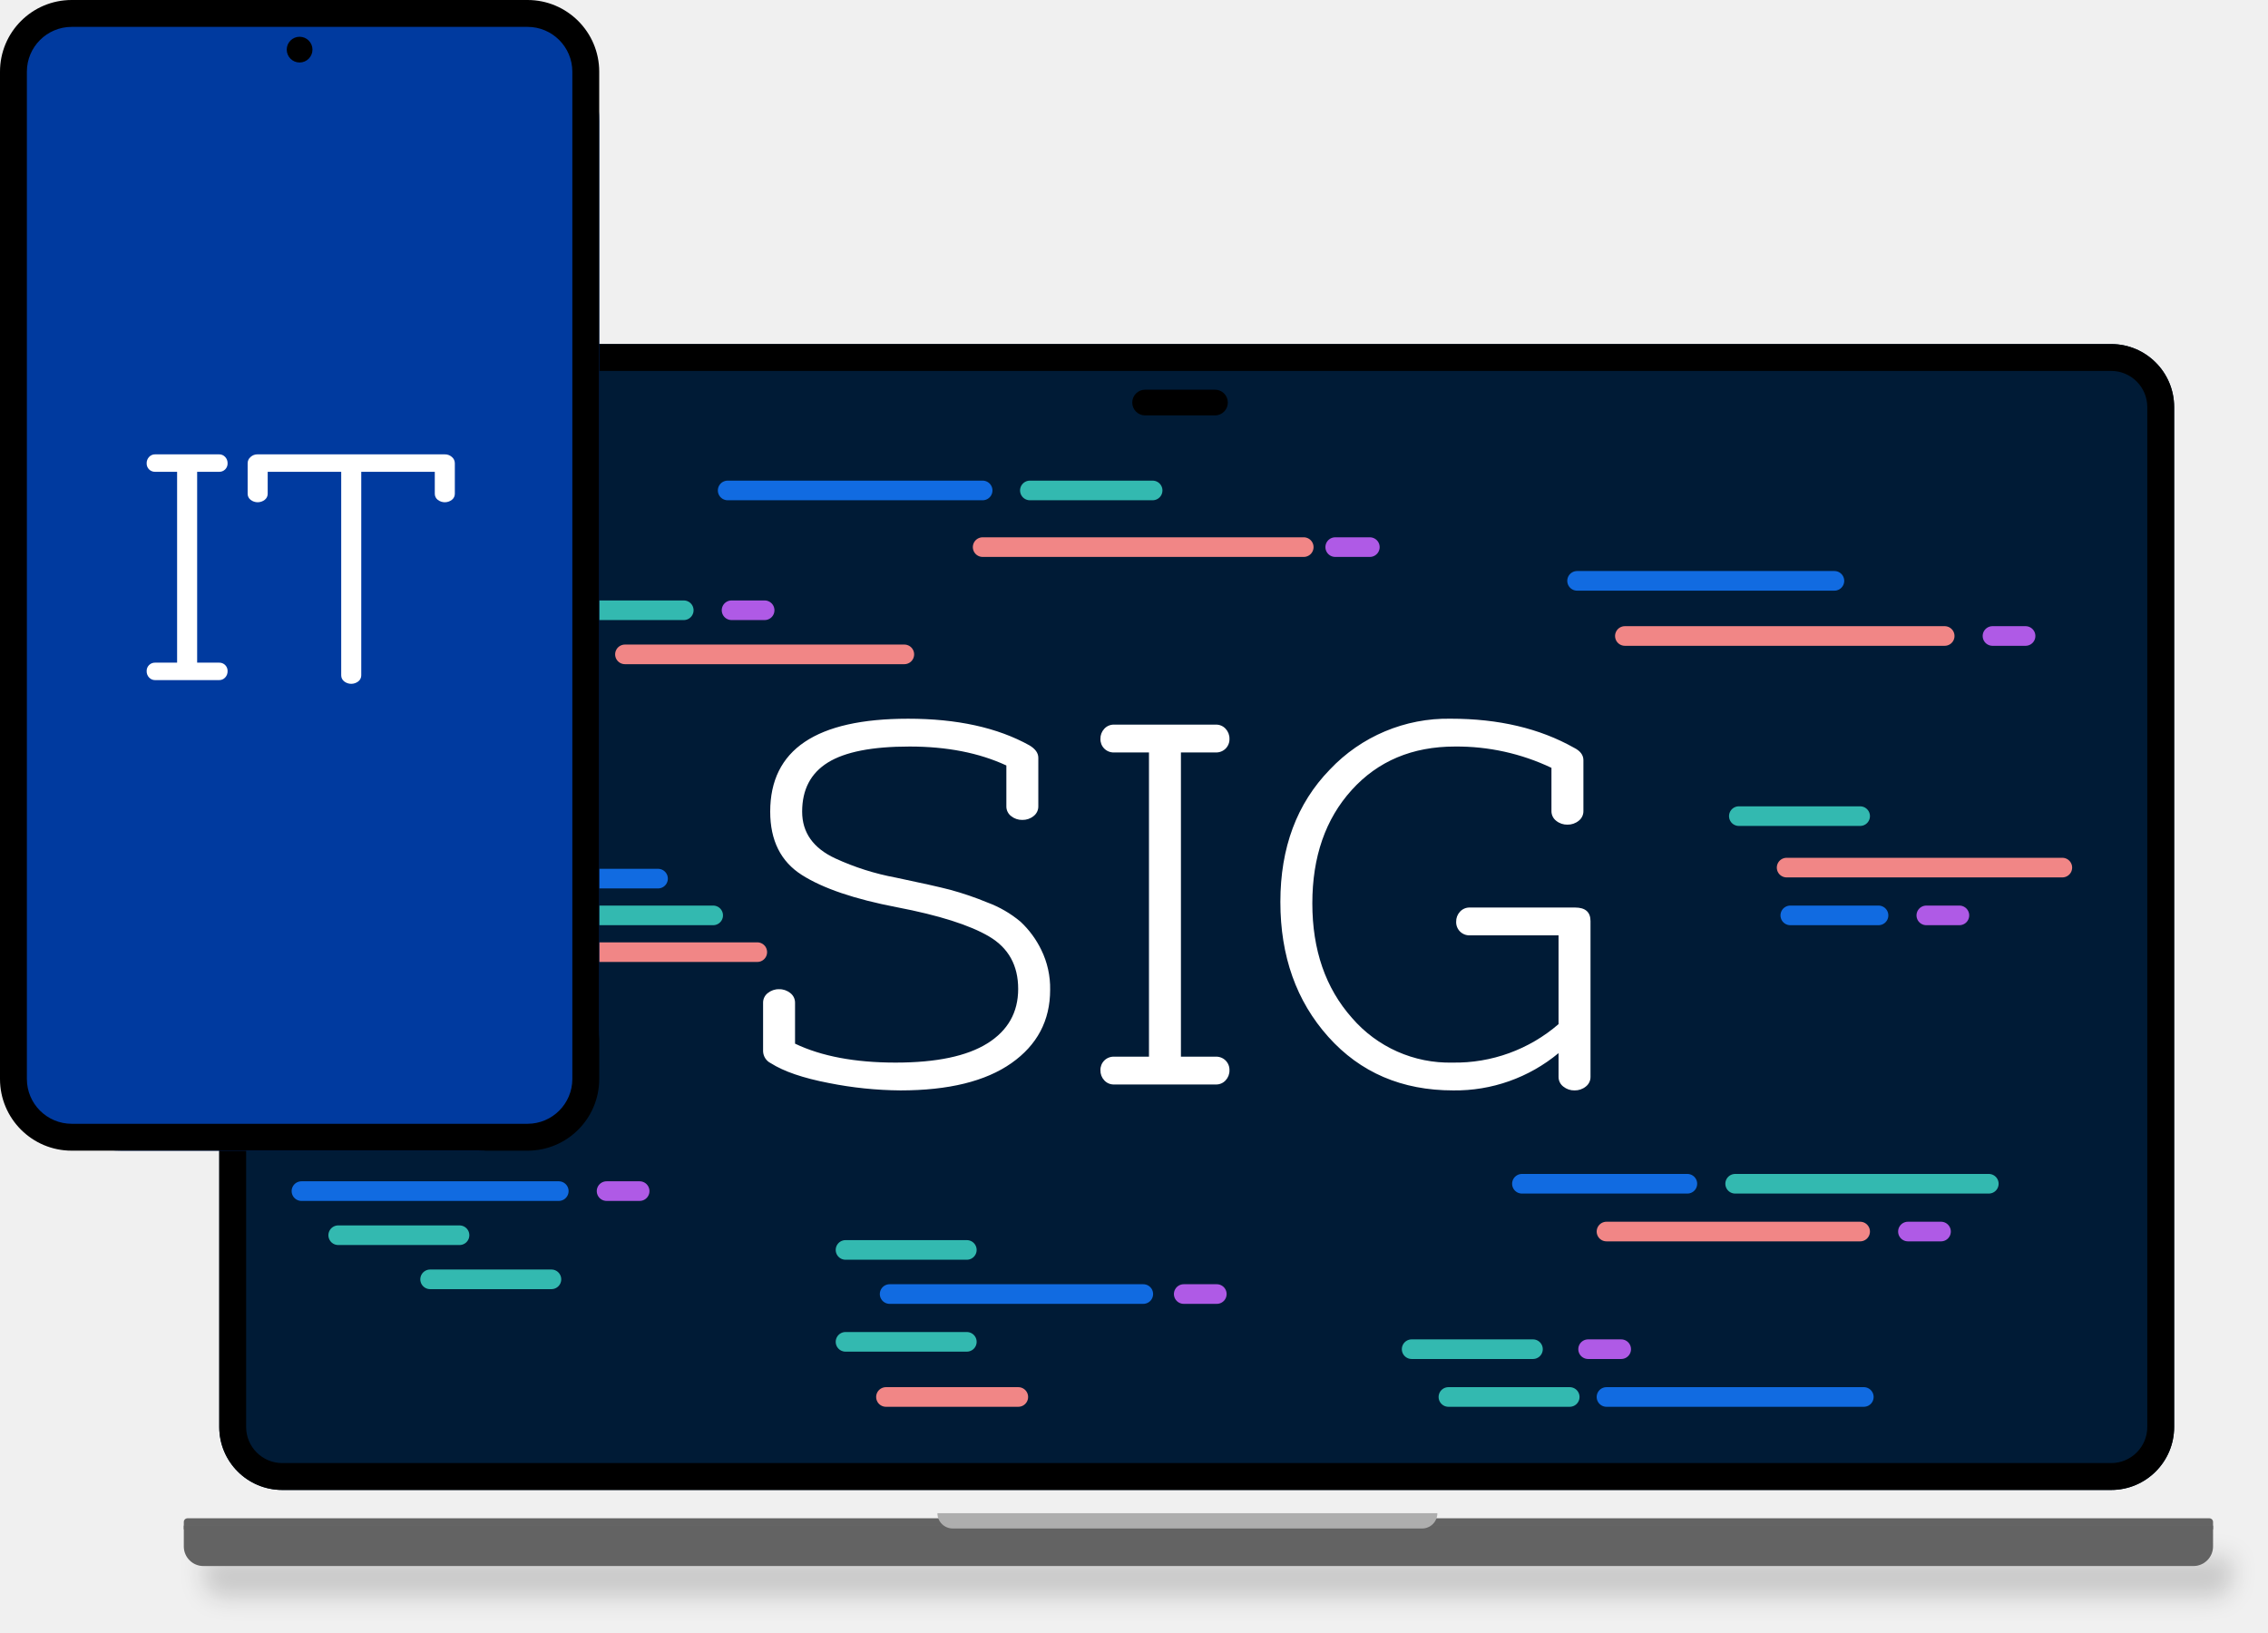
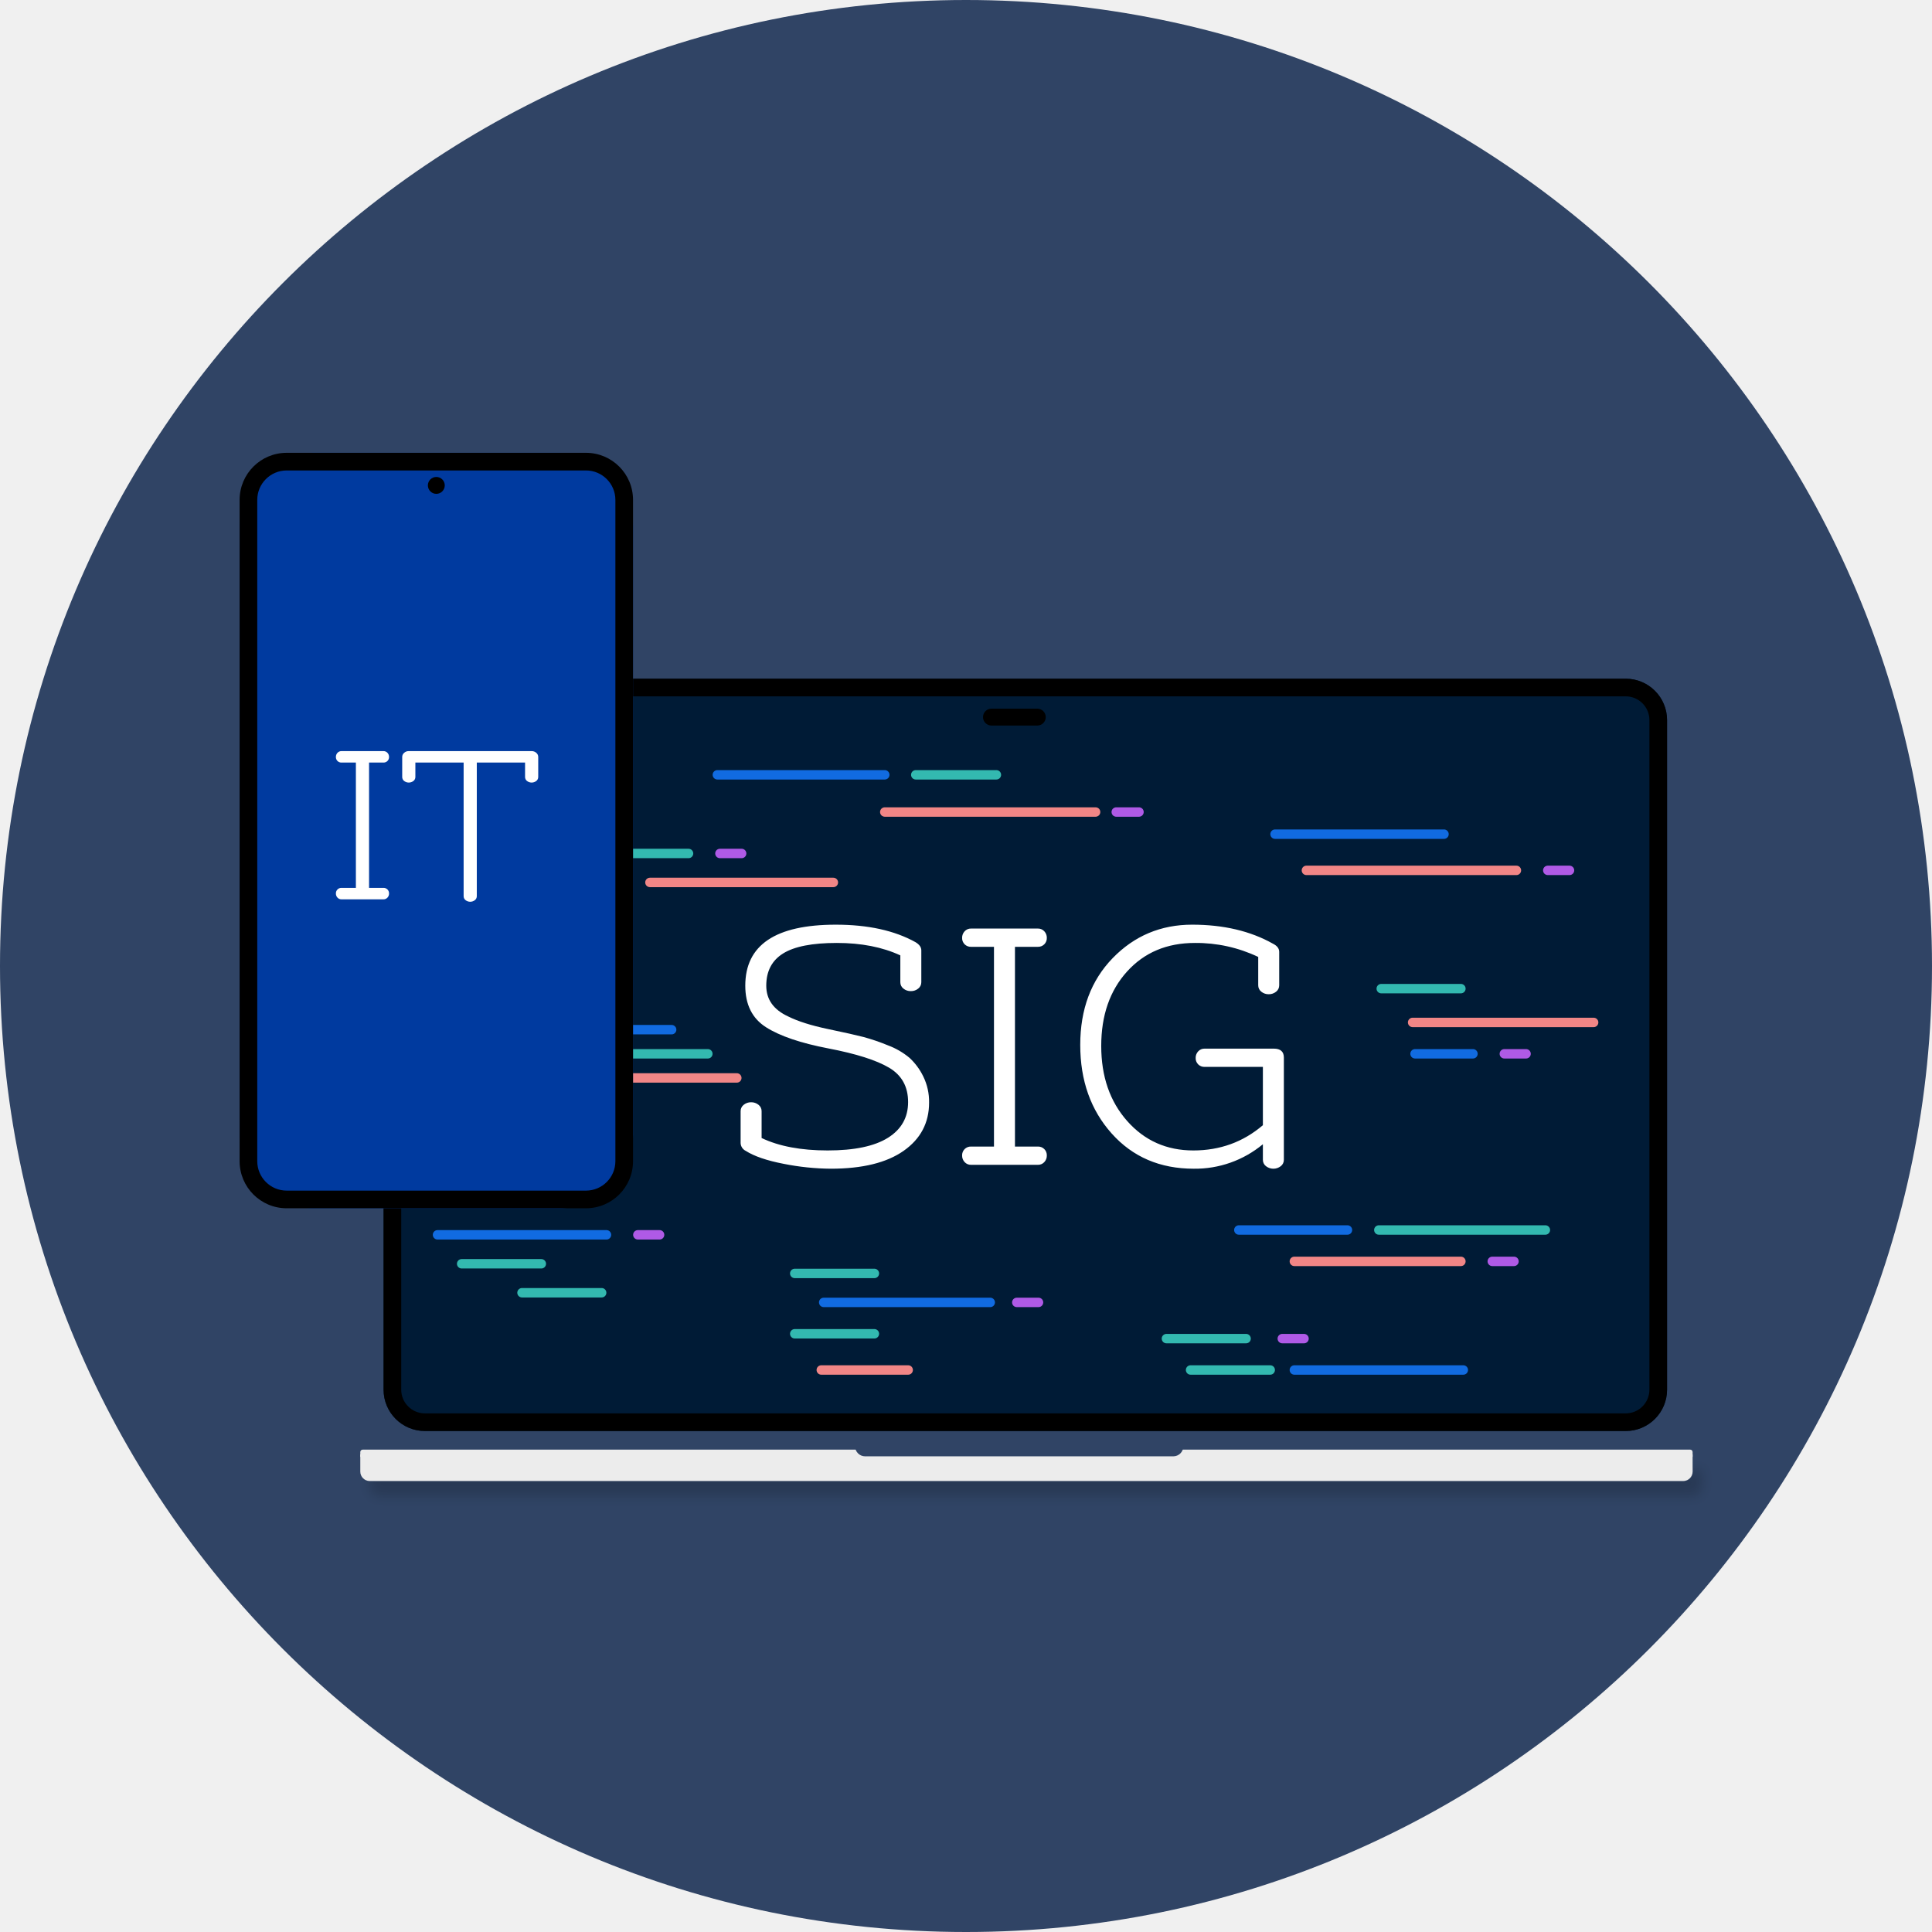
- <svg xmlns="http://www.w3.org/2000/svg" width="577.883" height="416.027" viewBox="0 0 577.883 416.027">
+ <svg xmlns="http://www.w3.org/2000/svg" width="1024" height="1024" viewBox="0 0 1024 1024">
  <defs>
-     <filter id="base_bottom" x="42.834" y="387.723" width="535.049" height="28.304" filterUnits="userSpaceOnUse">
+     <clipPath id="clip-path">
+       <circle id="Ellipse_2" data-name="Ellipse 2" cx="512" cy="512" r="512" transform="translate(0)" fill="#304465" />
+     </clipPath>
+     <filter id="base_bottom" x="186.963" y="769.892" width="724.15" height="32.072" filterUnits="userSpaceOnUse">
      <feOffset dx="5" dy="8" input="SourceAlpha" />
      <feGaussianBlur stdDeviation="3" result="blur" />
      <feFlood flood-opacity="0.161" />
      <feComposite operator="in" in2="blur" />
      <feComposite in="SourceGraphic" />
    </filter>
+     <clipPath id="clip-ITSIG_Blue_Logo_Circle_no_text_">
+       <rect width="1024" height="1024" />
+     </clipPath>
  </defs>
-   <g id="itsig-icon" transform="translate(-76.564 0.364)">
-     <g id="Group_7" data-name="Group 7" transform="translate(76.564 -0.365)">
-       <g id="laptop" transform="translate(46.834 87.665)">
-         <g id="Group_14" data-name="Group 14" transform="translate(0 299.185)">
-           <path id="base_top" data-name="base top" d="M.937,0H516.112a.937.937,0,0,1,.937.937V2.81H0V.937A.937.937,0,0,1,.937,0Z" fill="#646464" />
-           <g transform="matrix(1, 0, 0, 1, -46.83, -386.85)" filter="url(#base_bottom)">
-             <path id="base_bottom-2" data-name="base bottom" d="M0,0H517.049a0,0,0,0,1,0,0V5.3a5,5,0,0,1-5,5H5a5,5,0,0,1-5-5V0A0,0,0,0,1,0,0Z" transform="translate(46.83 388.72)" fill="#646464" />
+   <g id="ITSIG_Blue_Logo_Circle_no_text_" data-name="ITSIG Blue Logo Circle (no text) " clip-path="url(#clip-ITSIG_Blue_Logo_Circle_no_text_)">
+     <rect width="1024" height="1024" fill="rgba(236,236,236,0)" />
+     <g id="Mask_Group_1" data-name="Mask Group 1" clip-path="url(#clip-path)">
+       <rect id="Rectangle_11" data-name="Rectangle 11" width="1024" height="1024" fill="#304465" />
+     </g>
+     <g id="Eveything" transform="translate(50.436 240.365)">
+       <g id="Group_7" data-name="Group 7" transform="translate(76.564 -0.365)">
+         <g id="laptop" transform="translate(63.963 119.727)">
+           <g id="Group_14" data-name="Group 14" transform="translate(0 408.606)">
+             <path id="base_top" data-name="base top" d="M1.279,0H704.871a1.279,1.279,0,0,1,1.279,1.279V3.838H0V1.279A1.279,1.279,0,0,1,1.279,0Z" fill="#ececec" />
+             <g transform="matrix(1, 0, 0, 1, -190.96, -768.33)" filter="url(#base_bottom)">
+               <path id="base_bottom-2" data-name="base bottom" d="M0,0H706.15a0,0,0,0,1,0,0V9.072a5,5,0,0,1-5,5H5a5,5,0,0,1-5-5V0A0,0,0,0,1,0,0Z" transform="translate(190.96 770.89)" fill="#ececec" />
+             </g>
+           </g>
+           <path id="screen" d="M21.909,0H658.368a21.909,21.909,0,0,1,21.909,21.909V376.836a21.909,21.909,0,0,1-21.909,21.909H21.909A21.909,21.909,0,0,1,0,376.836V21.909A21.909,21.909,0,0,1,21.909,0Z" transform="translate(12.338 0)" fill="#001b36" />
+           <path id="screen_-_Outline" data-name="screen - Outline" d="M21.909,9.353A12.57,12.57,0,0,0,9.353,21.909V376.836a12.57,12.57,0,0,0,12.556,12.556H658.367a12.571,12.571,0,0,0,12.556-12.556V21.909A12.57,12.57,0,0,0,658.367,9.353H21.909m0-9.353H658.367a21.909,21.909,0,0,1,21.909,21.909V376.836a21.909,21.909,0,0,1-21.909,21.909H21.909A21.909,21.909,0,0,1,0,376.836V21.909A21.909,21.909,0,0,1,21.909,0Z" transform="translate(12.338 0)" />
+           <path id="Path_3" data-name="Path 3" d="M-102.3-.637V13.574q13.8,6.591,35.013,6.591t31.924-6.694q10.71-6.694,10.71-18.948T-34.748-23.7q-10.092-5.973-32.13-10.2T-99.934-45.124q-11.019-7-11.019-22.038,0-32.336,47.989-32.336,25.539,0,42.222,9.268,3.089,1.854,3.089,4.325v16.889a4.193,4.193,0,0,1-1.648,3.4,6.013,6.013,0,0,1-3.913,1.339,6.013,6.013,0,0,1-3.913-1.339,4.193,4.193,0,0,1-1.648-3.4V-83.227q-14.211-6.591-33.675-6.591t-28.423,5.561q-8.959,5.561-8.959,17.095,0,10.916,11.534,16.271,7.826,3.913,21.111,6.694t18.845,4.222a108.252,108.252,0,0,1,12.976,4.428,38.99,38.99,0,0,1,11.534,6.694,33.237,33.237,0,0,1,7.209,9.783,30.251,30.251,0,0,1,3.089,13.9q0,16.065-13.49,25.539t-38.618,9.474a132.466,132.466,0,0,1-24.921-2.575q-13.387-2.575-20.184-6.9a4.793,4.793,0,0,1-2.677-4.119V-.637a4.193,4.193,0,0,1,1.648-3.4,6.013,6.013,0,0,1,3.913-1.339,6.013,6.013,0,0,1,3.913,1.339A4.193,4.193,0,0,1-102.3-.637ZM20.862,18.105V-87.758H8.71a4.6,4.6,0,0,1-3.4-1.339,4.6,4.6,0,0,1-1.339-3.4A4.959,4.959,0,0,1,5.312-96a4.436,4.436,0,0,1,3.4-1.442H44.135A4.436,4.436,0,0,1,47.534-96a4.959,4.959,0,0,1,1.339,3.5,4.6,4.6,0,0,1-1.339,3.4,4.6,4.6,0,0,1-3.4,1.339H31.984V18.105H44.135a4.58,4.58,0,0,1,4.737,4.737,4.959,4.959,0,0,1-1.339,3.5,4.436,4.436,0,0,1-3.4,1.442H8.71a4.436,4.436,0,0,1-3.4-1.442,4.959,4.959,0,0,1-1.339-3.5A4.58,4.58,0,0,1,8.71,18.105Zm142.525,7V16.87a56.21,56.21,0,0,1-36.661,12.976q-26.775,0-43.458-18.639T66.585-35.753q0-28.32,17.2-46.032T125.9-99.5q24.921,0,42.84,10.092,3.3,1.648,3.3,4.325v17.713a4.193,4.193,0,0,1-1.648,3.4,6.013,6.013,0,0,1-3.913,1.339,6.013,6.013,0,0,1-3.913-1.339,4.193,4.193,0,0,1-1.648-3.4V-82.4a76.562,76.562,0,0,0-33.572-7.415q-22.244,0-35.94,15.138t-13.7,39.441q0,24.3,13.8,39.853t35.013,15.55q21.214,0,36.867-13.387V-24.116H132.492a4.6,4.6,0,0,1-3.4-1.339,4.6,4.6,0,0,1-1.339-3.4,4.959,4.959,0,0,1,1.339-3.5,4.436,4.436,0,0,1,3.4-1.442h36.661q5.355,0,5.355,4.737V25.108a4.193,4.193,0,0,1-1.648,3.4,6.389,6.389,0,0,1-7.826,0A4.193,4.193,0,0,1,163.386,25.108Z" transform="translate(315.004 229.868)" fill="#fff" />
+           <g id="the_thing_to_life_the_screen" data-name="the thing to life the screen" transform="translate(262.248 406.831)">
+             <path id="Rectangle_6" data-name="Rectangle 6" d="M0,0H173.979a0,0,0,0,1,0,0V0a5.325,5.325,0,0,1-5.325,5.325H5.325A5.325,5.325,0,0,1,0,0V0A0,0,0,0,1,0,0Z" transform="translate(0 0)" fill="#304465" />
+           </g>
+           <rect id="Rectangle_10" data-name="Rectangle 10" width="33.261" height="8.955" rx="4.477" transform="translate(330.049 15.874)" />
+         </g>
+         <g id="Code_Lines" data-name="Code Lines" transform="translate(104.899 170.666)">
+           <g id="Code_Lines_9" data-name="Code Lines 9" transform="translate(90.827 41.691)">
+             <g id="Colour_3" data-name="Colour 3" transform="translate(0 0)">
+               <line id="Line_14" data-name="Line 14" x2="42.216" fill="none" stroke="#33b9b0" stroke-linecap="round" stroke-width="5" />
+             </g>
+             <g id="Colour_4" data-name="Colour 4" transform="translate(21.747 15.351)">
+               <line id="Line_13" data-name="Line 13" x2="97.224" fill="none" stroke="#f18686" stroke-linecap="round" stroke-width="5" />
+             </g>
+             <g id="Colour_2" data-name="Colour 2" transform="translate(58.846 0)">
+               <line id="Line_15" data-name="Line 15" x2="11.513" fill="none" stroke="#af5ae6" stroke-linecap="round" stroke-width="5" />
+             </g>
+           </g>
+           <g id="Code_Lines_8" data-name="Code Lines 8" transform="translate(148.318 0)">
+             <g id="Colour_4-2" data-name="Colour 4" transform="translate(88.732 19.718)">
+               <line id="Line_13-2" data-name="Line 13" x2="111.736" fill="none" stroke="#f18686" stroke-linecap="round" stroke-width="5" />
+             </g>
+             <g id="Colour_3-2" data-name="Colour 3" transform="translate(105.164)">
+               <line id="Line_14-2" data-name="Line 14" x2="42.723" fill="none" stroke="#33b9b0" stroke-linecap="round" stroke-width="5" />
+             </g>
+             <g id="Colour_2-2" data-name="Colour 2" transform="translate(211.422 19.718)">
+               <line id="Line_15-2" data-name="Line 15" x2="12.05" fill="none" stroke="#af5ae6" stroke-linecap="round" stroke-width="5" />
+             </g>
+             <g id="Colour_1" data-name="Colour 1">
+               <line id="Line_13-3" data-name="Line 13" x2="88.732" fill="none" stroke="#116be1" stroke-linecap="round" stroke-width="5" />
+             </g>
+           </g>
+           <g id="Code_Lines_7" data-name="Code Lines 7" transform="translate(443.902 31.457)">
+             <g id="Colour_4-3" data-name="Colour 4" transform="translate(16.63 19.189)">
+               <line id="Line_13-4" data-name="Line 13" x2="111.295" transform="translate(0 0)" fill="none" stroke="#f18686" stroke-linecap="round" stroke-width="5" />
+             </g>
+             <g id="Colour_2-3" data-name="Colour 2" transform="translate(144.556 19.189)">
+               <line id="Line_15-3" data-name="Line 15" x2="11.513" fill="none" stroke="#af5ae6" stroke-linecap="round" stroke-width="5" />
+             </g>
+             <g id="Colour_1-2" data-name="Colour 1" transform="translate(0 0)">
+               <line id="Line_13-5" data-name="Line 13" x2="89.548" fill="none" stroke="#116be1" stroke-linecap="round" stroke-width="5" />
+             </g>
+           </g>
+           <g id="Code_Lines_6" data-name="Code Lines 6" transform="translate(500.19 113.329)">
+             <g id="Colour_3-3" data-name="Colour 3" transform="translate(0 0)">
+               <line id="Line_14-3" data-name="Line 14" x2="42.216" fill="none" stroke="#33b9b0" stroke-linecap="round" stroke-width="5" />
+             </g>
+             <g id="Colour_4-4" data-name="Colour 4" transform="translate(16.63 17.91)">
+               <line id="Line_13-6" data-name="Line 13" x2="95.944" transform="translate(0 0)" fill="none" stroke="#f18686" stroke-linecap="round" stroke-width="5" />
+             </g>
+             <g id="Colour_2-4" data-name="Colour 2" transform="translate(65.242 34.54)">
+               <line id="Line_15-4" data-name="Line 15" x2="11.513" fill="none" stroke="#af5ae6" stroke-linecap="round" stroke-width="5" />
+             </g>
+             <g id="Colour_1-3" data-name="Colour 1" transform="translate(17.91 34.54)">
+               <line id="Line_13-7" data-name="Line 13" x2="30.702" fill="none" stroke="#116be1" stroke-linecap="round" stroke-width="5" />
+             </g>
+           </g>
+           <g id="Code_Lines_5" data-name="Code Lines 5" transform="translate(424.713 241.255)">
+             <g id="Colour_4-5" data-name="Colour 4" transform="translate(29.423 16.63)">
+               <line id="Line_13-8" data-name="Line 13" x2="88.269" transform="translate(0 0)" fill="none" stroke="#f18686" stroke-linecap="round" stroke-width="5" />
+             </g>
+             <g id="Colour_3-4" data-name="Colour 3" transform="translate(74.197 0)">
+               <line id="Line_14-4" data-name="Line 14" x2="88.269" fill="none" stroke="#33b9b0" stroke-linecap="round" stroke-width="5" />
+             </g>
+             <g id="Colour_1-4" data-name="Colour 1" transform="translate(0 0)">
+               <line id="Line_13-9" data-name="Line 13" x2="57.567" fill="none" stroke="#116be1" stroke-linecap="round" stroke-width="5" />
+             </g>
+             <g id="Colour_2-5" data-name="Colour 2" transform="translate(134.322 16.63)">
+               <line id="Line_15-5" data-name="Line 15" x2="11.513" fill="none" stroke="#af5ae6" stroke-linecap="round" stroke-width="5" />
+             </g>
+           </g>
+           <g id="Code_Lines_4" data-name="Code Lines 4" transform="translate(386.336 298.822)">
+             <g id="Colour_3-5" data-name="Colour 3" transform="translate(0 0)">
+               <line id="Line_14-5" data-name="Line 14" x2="42.216" fill="none" stroke="#33b9b0" stroke-linecap="round" stroke-width="5" />
+             </g>
+             <g id="Colour_2-6" data-name="Colour 2" transform="translate(61.404 0)">
+               <line id="Line_15-6" data-name="Line 15" x2="11.513" fill="none" stroke="#af5ae6" stroke-linecap="round" stroke-width="5" />
+             </g>
+             <g id="Colour_3-6" data-name="Colour 3" transform="translate(12.793 16.63)">
+               <line id="Line_14-6" data-name="Line 14" x2="42.216" fill="none" stroke="#33b9b0" stroke-linecap="round" stroke-width="5" />
+             </g>
+             <g id="Colour_1-5" data-name="Colour 1" transform="translate(67.801 16.63)">
+               <line id="Line_13-10" data-name="Line 13" x2="89.548" fill="none" stroke="#116be1" stroke-linecap="round" stroke-width="5" />
+             </g>
+           </g>
+           <g id="Code_Lines_3" data-name="Code Lines 3" transform="translate(189.33 264.282)">
+             <g id="Colour_3-7" data-name="Colour 3" transform="translate(0 0)">
+               <line id="Line_14-7" data-name="Line 14" x2="42.216" fill="none" stroke="#33b9b0" stroke-linecap="round" stroke-width="5" />
+             </g>
+             <g id="Colour_1-6" data-name="Colour 1" transform="translate(15.351 15.351)">
+               <line id="Line_13-11" data-name="Line 13" x2="88.269" fill="none" stroke="#116be1" stroke-linecap="round" stroke-width="5" />
+             </g>
+             <g id="Colour_2-7" data-name="Colour 2" transform="translate(117.692 15.351)">
+               <line id="Line_15-7" data-name="Line 15" x2="11.513" fill="none" stroke="#af5ae6" stroke-linecap="round" stroke-width="5" />
+             </g>
+             <g id="Colour_3-8" data-name="Colour 3" transform="translate(0 31.981)">
+               <line id="Line_14-8" data-name="Line 14" x2="42.216" fill="none" stroke="#33b9b0" stroke-linecap="round" stroke-width="5" />
+             </g>
+             <g id="Colour_4-6" data-name="Colour 4" transform="translate(14.072 51.17)">
+               <line id="Line_13-12" data-name="Line 13" x2="46.053" transform="translate(0 0)" fill="none" stroke="#f18686" stroke-linecap="round" stroke-width="5" />
+             </g>
+           </g>
+           <g id="Code_Lines_2" data-name="Code Lines 2" transform="translate(0 243.813)">
+             <g id="Colour_1-7" data-name="Colour 1" transform="translate(0 0)">
+               <line id="Line_13-13" data-name="Line 13" x2="89.548" fill="none" stroke="#116be1" stroke-linecap="round" stroke-width="5" />
+             </g>
+             <g id="Colour_3-9" data-name="Colour 3" transform="translate(12.793 15.351)">
+               <line id="Line_14-9" data-name="Line 14" x2="42.216" fill="none" stroke="#33b9b0" stroke-linecap="round" stroke-width="5" />
+             </g>
+             <g id="Colour_2-8" data-name="Colour 2" transform="translate(106.178 0)">
+               <line id="Line_15-8" data-name="Line 15" x2="11.513" fill="none" stroke="#af5ae6" stroke-linecap="round" stroke-width="5" />
+             </g>
+             <g id="Colour_3-10" data-name="Colour 3" transform="translate(44.774 30.702)">
+               <line id="Line_14-10" data-name="Line 14" x2="42.216" fill="none" stroke="#33b9b0" stroke-linecap="round" stroke-width="5" />
+             </g>
+           </g>
+           <g id="Code_Lines_1" data-name="Code Lines 1" transform="translate(34.54 135.077)">
+             <g id="Colour_1-8" data-name="Colour 1" transform="translate(0 0)">
+               <line id="Line_13-14" data-name="Line 13" x2="89.548" fill="none" stroke="#116be1" stroke-linecap="round" stroke-width="5" />
+             </g>
+             <g id="Colour_2-9" data-name="Colour 2" transform="translate(17.91 12.793)">
+               <line id="Line_15-9" data-name="Line 15" x2="28.144" fill="none" stroke="#af5ae6" stroke-linecap="round" stroke-width="5" />
+             </g>
+             <g id="Colour_4-7" data-name="Colour 4" transform="translate(33.261 25.585)">
+               <line id="Line_13-15" data-name="Line 13" x2="90.827" transform="translate(0 0)" fill="none" stroke="#f18686" stroke-linecap="round" stroke-width="5" />
+             </g>
+             <g id="Colour_3-11" data-name="Colour 3" transform="translate(61.404 12.793)">
+               <line id="Line_14-11" data-name="Line 14" x2="47.333" fill="none" stroke="#33b9b0" stroke-linecap="round" stroke-width="5" />
+             </g>
          </g>
        </g>
-         <path id="screen" d="M16.042,0h466.02A16.042,16.042,0,0,1,498.1,16.042v259.88a16.042,16.042,0,0,1-16.042,16.042H16.042A16.042,16.042,0,0,1,0,275.922V16.042A16.042,16.042,0,0,1,16.042,0Z" transform="translate(9.034 0)" fill="#001b36" />
-         <path id="screen_-_Outline" data-name="screen - Outline" d="M16.042,6.848a9.2,9.2,0,0,0-9.194,9.194v259.88a9.2,9.2,0,0,0,9.194,9.194h466.02a9.2,9.2,0,0,0,9.194-9.194V16.042a9.2,9.2,0,0,0-9.194-9.194H16.042m0-6.848h466.02A16.042,16.042,0,0,1,498.1,16.042v259.88a16.042,16.042,0,0,1-16.042,16.042H16.042A16.042,16.042,0,0,1,0,275.922V16.042A16.042,16.042,0,0,1,16.042,0Z" transform="translate(9.034 0)" />
-         <path id="Path_3" data-name="Path 3" d="M-105.281-27.111v10.406q10.1,4.826,25.637,4.826t23.375-4.9q7.842-4.9,7.842-13.874T-55.817-44q-7.39-4.373-23.526-7.465t-24.2-8.219q-8.068-5.127-8.068-16.136,0-23.677,35.138-23.677,18.7,0,30.915,6.786,2.262,1.357,2.262,3.167v12.366a3.07,3.07,0,0,1-1.206,2.488,4.4,4.4,0,0,1-2.865.98,4.4,4.4,0,0,1-2.865-.98,3.07,3.07,0,0,1-1.206-2.488V-87.584Q-61.849-92.41-76.1-92.41t-20.811,4.072q-6.56,4.072-6.56,12.517,0,7.993,8.445,11.914a65.252,65.252,0,0,0,15.458,4.9q9.727,2.036,13.8,3.092a79.262,79.262,0,0,1,9.5,3.242,28.549,28.549,0,0,1,8.445,4.9,24.337,24.337,0,0,1,5.278,7.163,22.15,22.15,0,0,1,2.262,10.179q0,11.763-9.878,18.7T-78.438-4.792A96.993,96.993,0,0,1-96.685-6.677q-9.8-1.885-14.779-5.052a3.51,3.51,0,0,1-1.96-3.016V-27.111a3.07,3.07,0,0,1,1.206-2.488,4.4,4.4,0,0,1,2.865-.98,4.4,4.4,0,0,1,2.865.98A3.07,3.07,0,0,1-105.281-27.111ZM-15.1-13.388V-90.9H-24a3.371,3.371,0,0,1-2.488-.98,3.371,3.371,0,0,1-.98-2.488,3.631,3.631,0,0,1,.98-2.564A3.248,3.248,0,0,1-24-97.99H1.942A3.248,3.248,0,0,1,4.43-96.934a3.631,3.631,0,0,1,.98,2.564,3.371,3.371,0,0,1-.98,2.488,3.372,3.372,0,0,1-2.488.98h-8.9v77.514h8.9a3.371,3.371,0,0,1,2.488.98,3.371,3.371,0,0,1,.98,2.488,3.631,3.631,0,0,1-.98,2.564A3.248,3.248,0,0,1,1.942-6.3H-24a3.248,3.248,0,0,1-2.488-1.056,3.631,3.631,0,0,1-.98-2.564,3.371,3.371,0,0,1,.98-2.488A3.371,3.371,0,0,1-24-13.388ZM89.259-8.26v-6.032a41.158,41.158,0,0,1-26.843,9.5q-19.6,0-31.82-13.648T18.38-52.824q0-20.736,12.592-33.705A41.326,41.326,0,0,1,61.812-99.5q18.247,0,31.368,7.389,2.413,1.206,2.413,3.167v12.969a3.07,3.07,0,0,1-1.206,2.488,4.4,4.4,0,0,1-2.865.98,4.4,4.4,0,0,1-2.865-.98,3.07,3.07,0,0,1-1.206-2.488V-86.981A56.059,56.059,0,0,0,62.868-92.41q-16.287,0-26.316,11.084T26.523-52.447q0,17.8,10.1,29.181A32.778,32.778,0,0,0,62.264-11.88a40.215,40.215,0,0,0,26.994-9.8V-44.3H66.638a3.371,3.371,0,0,1-2.488-.98,3.371,3.371,0,0,1-.98-2.488,3.631,3.631,0,0,1,.98-2.564,3.248,3.248,0,0,1,2.488-1.056H93.481q3.921,0,3.921,3.469V-8.26A3.07,3.07,0,0,1,96.2-5.772a4.4,4.4,0,0,1-2.865.98,4.4,4.4,0,0,1-2.865-.98A3.07,3.07,0,0,1,89.259-8.26Z" transform="translate(261.023 194.956)" fill="#fff" />
-         <g id="the_thing_to_life_the_screen" data-name="the thing to life the screen" transform="translate(192.02 297.885)">
-           <path id="Rectangle_6" data-name="Rectangle 6" d="M0,0H127.389a0,0,0,0,1,0,0V0a3.9,3.9,0,0,1-3.9,3.9H3.9A3.9,3.9,0,0,1,0,0V0A0,0,0,0,1,0,0Z" transform="translate(0 0)" fill="#aeaeae" />
-         </g>
-         <rect id="Rectangle_10" data-name="Rectangle 10" width="24.354" height="6.557" rx="3.278" transform="translate(241.664 11.623)" />
-       </g>
-       <g id="Code_Lines" data-name="Code Lines" transform="translate(76.808 124.963)">
-         <g id="Code_Lines_9" data-name="Code Lines 9" transform="translate(66.504 30.526)">
-           <g id="Colour_3" data-name="Colour 3" transform="translate(0 0)">
-             <line id="Line_14" data-name="Line 14" x2="30.911" fill="none" stroke="#33b9b0" stroke-linecap="round" stroke-width="5" />
+         <g id="Fone" transform="translate(0 400.408) rotate(-90)">
+           <rect id="Screen-2" data-name="Screen" width="400.408" height="208.519" rx="39" transform="translate(0)" fill="#003a9f" />
+           <path id="Screen_-_Outline-2" data-name="Screen - Outline" d="M24.941,9.353A15.606,15.606,0,0,0,9.353,24.941V183.578a15.606,15.606,0,0,0,15.588,15.588H375.467a15.606,15.606,0,0,0,15.588-15.588V24.941A15.606,15.606,0,0,0,375.467,9.353H24.941m0-9.353H375.467a24.941,24.941,0,0,1,24.941,24.941V183.578a24.941,24.941,0,0,1-24.941,24.941H24.941A24.941,24.941,0,0,1,0,183.578V24.941A24.941,24.941,0,0,1,24.941,0Z" transform="translate(0 0)" />
+           <path id="Path_2" data-name="Path 2" d="M10.595,72.484V6.073H2.972A2.873,2.873,0,0,1,0,3.1,3.111,3.111,0,0,1,.84.9,2.783,2.783,0,0,1,2.972,0H25.195a2.783,2.783,0,0,1,2.132.9,3.111,3.111,0,0,1,.84,2.2,2.873,2.873,0,0,1-2.972,2.972H17.572V72.484h7.623a2.873,2.873,0,0,1,2.972,2.972,3.111,3.111,0,0,1-.84,2.2,2.783,2.783,0,0,1-2.132.9H2.972a2.783,2.783,0,0,1-2.132-.9,3.111,3.111,0,0,1-.84-2.2,2.873,2.873,0,0,1,2.972-2.972ZM67.7,76.877V6.073H42.121V13.7a2.63,2.63,0,0,1-1.034,2.132,4.008,4.008,0,0,1-4.91,0A2.63,2.63,0,0,1,35.144,13.7V3.1A2.815,2.815,0,0,1,36.177.9,3.44,3.44,0,0,1,38.5,0h65.249a3.605,3.605,0,0,1,2.455.9,2.815,2.815,0,0,1,1.034,2.2V13.7a2.63,2.63,0,0,1-1.034,2.132,4.008,4.008,0,0,1-4.91,0,2.63,2.63,0,0,1-1.034-2.132V6.073H74.681v70.8a2.63,2.63,0,0,1-1.034,2.132,4.008,4.008,0,0,1-4.91,0A2.63,2.63,0,0,1,67.7,76.877Z" transform="translate(242.302 51.033) rotate(90)" fill="#fff" />
+           <g id="Group_5" data-name="Group 5" transform="translate(387.615 99.782) rotate(90)">
+             <circle id="Ellipse_1" data-name="Ellipse 1" cx="4.477" cy="4.477" r="4.477" transform="translate(0 8.955) rotate(-90)" />
          </g>
-           <g id="Colour_4" data-name="Colour 4" transform="translate(15.923 11.24)">
-             <line id="Line_13" data-name="Line 13" x2="71.188" fill="none" stroke="#f18686" stroke-linecap="round" stroke-width="5" />
-           </g>
-           <g id="Colour_2" data-name="Colour 2" transform="translate(43.087 0)">
-             <line id="Line_15" data-name="Line 15" x2="8.43" fill="none" stroke="#af5ae6" stroke-linecap="round" stroke-width="5" />
-           </g>
-         </g>
-         <g id="Code_Lines_8" data-name="Code Lines 8" transform="translate(108.599 0)">
-           <g id="Colour_4-2" data-name="Colour 4" transform="translate(64.97 14.438)">
-             <line id="Line_13-2" data-name="Line 13" x2="81.814" fill="none" stroke="#f18686" stroke-linecap="round" stroke-width="5" />
-           </g>
-           <g id="Colour_3-2" data-name="Colour 3" transform="translate(77.002)">
-             <line id="Line_14-2" data-name="Line 14" x2="31.282" fill="none" stroke="#33b9b0" stroke-linecap="round" stroke-width="5" />
-           </g>
-           <g id="Colour_2-2" data-name="Colour 2" transform="translate(154.805 14.438)">
-             <line id="Line_15-2" data-name="Line 15" x2="8.823" fill="none" stroke="#af5ae6" stroke-linecap="round" stroke-width="5" />
-           </g>
-           <g id="Colour_1" data-name="Colour 1">
-             <line id="Line_13-3" data-name="Line 13" x2="64.97" fill="none" stroke="#116be1" stroke-linecap="round" stroke-width="5" />
-           </g>
-         </g>
-         <g id="Code_Lines_7" data-name="Code Lines 7" transform="translate(325.029 23.033)">
-           <g id="Colour_4-3" data-name="Colour 4" transform="translate(12.177 14.05)">
-             <line id="Line_13-4" data-name="Line 13" x2="81.491" fill="none" stroke="#f18686" stroke-linecap="round" stroke-width="5" />
-           </g>
-           <g id="Colour_2-3" data-name="Colour 2" transform="translate(105.845 14.05)">
-             <line id="Line_15-3" data-name="Line 15" x2="8.43" fill="none" stroke="#af5ae6" stroke-linecap="round" stroke-width="5" />
-           </g>
-           <g id="Colour_1-2" data-name="Colour 1" transform="translate(0 0)">
-             <line id="Line_13-5" data-name="Line 13" x2="65.568" fill="none" stroke="#116be1" stroke-linecap="round" stroke-width="5" />
-           </g>
-         </g>
-         <g id="Code_Lines_6" data-name="Code Lines 6" transform="translate(366.243 82.981)">
-           <g id="Colour_3-3" data-name="Colour 3" transform="translate(0 0)">
-             <line id="Line_14-3" data-name="Line 14" x2="30.911" fill="none" stroke="#33b9b0" stroke-linecap="round" stroke-width="5" />
-           </g>
-           <g id="Colour_4-4" data-name="Colour 4" transform="translate(12.177 13.114)">
-             <line id="Line_13-6" data-name="Line 13" x2="70.251" fill="none" stroke="#f18686" stroke-linecap="round" stroke-width="5" />
-           </g>
-           <g id="Colour_2-4" data-name="Colour 2" transform="translate(47.771 25.29)">
-             <line id="Line_15-4" data-name="Line 15" x2="8.43" fill="none" stroke="#af5ae6" stroke-linecap="round" stroke-width="5" />
-           </g>
-           <g id="Colour_1-3" data-name="Colour 1" transform="translate(13.114 25.29)">
-             <line id="Line_13-7" data-name="Line 13" x2="22.48" fill="none" stroke="#116be1" stroke-linecap="round" stroke-width="5" />
-           </g>
-         </g>
-         <g id="Code_Lines_5" data-name="Code Lines 5" transform="translate(310.978 176.649)">
-           <g id="Colour_4-5" data-name="Colour 4" transform="translate(21.544 12.177)">
-             <line id="Line_13-8" data-name="Line 13" x2="64.631" fill="none" stroke="#f18686" stroke-linecap="round" stroke-width="5" />
-           </g>
-           <g id="Colour_3-4" data-name="Colour 3" transform="translate(54.328 0)">
-             <line id="Line_14-4" data-name="Line 14" x2="64.631" fill="none" stroke="#33b9b0" stroke-linecap="round" stroke-width="5" />
-           </g>
-           <g id="Colour_1-4" data-name="Colour 1" transform="translate(0 0)">
-             <line id="Line_13-9" data-name="Line 13" x2="42.151" fill="none" stroke="#116be1" stroke-linecap="round" stroke-width="5" />
-           </g>
-           <g id="Colour_2-5" data-name="Colour 2" transform="translate(98.352 12.177)">
-             <line id="Line_15-5" data-name="Line 15" x2="8.43" fill="none" stroke="#af5ae6" stroke-linecap="round" stroke-width="5" />
-           </g>
-         </g>
-         <g id="Code_Lines_4" data-name="Code Lines 4" transform="translate(282.878 218.799)">
-           <g id="Colour_3-5" data-name="Colour 3" transform="translate(0 0)">
-             <line id="Line_14-5" data-name="Line 14" x2="30.911" fill="none" stroke="#33b9b0" stroke-linecap="round" stroke-width="5" />
-           </g>
-           <g id="Colour_2-6" data-name="Colour 2" transform="translate(44.961 0)">
-             <line id="Line_15-6" data-name="Line 15" x2="8.43" fill="none" stroke="#af5ae6" stroke-linecap="round" stroke-width="5" />
-           </g>
-           <g id="Colour_3-6" data-name="Colour 3" transform="translate(9.367 12.177)">
-             <line id="Line_14-6" data-name="Line 14" x2="30.911" fill="none" stroke="#33b9b0" stroke-linecap="round" stroke-width="5" />
-           </g>
-           <g id="Colour_1-5" data-name="Colour 1" transform="translate(49.644 12.177)">
-             <line id="Line_13-10" data-name="Line 13" x2="65.568" fill="none" stroke="#116be1" stroke-linecap="round" stroke-width="5" />
-           </g>
-         </g>
-         <g id="Code_Lines_3" data-name="Code Lines 3" transform="translate(138.629 193.509)">
-           <g id="Colour_3-7" data-name="Colour 3" transform="translate(0 0)">
-             <line id="Line_14-7" data-name="Line 14" x2="30.911" fill="none" stroke="#33b9b0" stroke-linecap="round" stroke-width="5" />
-           </g>
-           <g id="Colour_1-6" data-name="Colour 1" transform="translate(11.24 11.24)">
-             <line id="Line_13-11" data-name="Line 13" x2="64.631" fill="none" stroke="#116be1" stroke-linecap="round" stroke-width="5" />
-           </g>
-           <g id="Colour_2-7" data-name="Colour 2" transform="translate(86.175 11.24)">
-             <line id="Line_15-7" data-name="Line 15" x2="8.43" fill="none" stroke="#af5ae6" stroke-linecap="round" stroke-width="5" />
-           </g>
-           <g id="Colour_3-8" data-name="Colour 3" transform="translate(0 23.417)">
-             <line id="Line_14-8" data-name="Line 14" x2="30.911" fill="none" stroke="#33b9b0" stroke-linecap="round" stroke-width="5" />
-           </g>
-           <g id="Colour_4-6" data-name="Colour 4" transform="translate(10.304 37.467)">
-             <line id="Line_13-12" data-name="Line 13" x2="33.721" fill="none" stroke="#f18686" stroke-linecap="round" stroke-width="5" />
-           </g>
-         </g>
-         <g id="Code_Lines_2" data-name="Code Lines 2" transform="translate(0 178.522)">
-           <g id="Colour_1-7" data-name="Colour 1" transform="translate(0 0)">
-             <line id="Line_13-13" data-name="Line 13" x2="65.568" fill="none" stroke="#116be1" stroke-linecap="round" stroke-width="5" />
-           </g>
-           <g id="Colour_3-9" data-name="Colour 3" transform="translate(9.367 11.24)">
-             <line id="Line_14-9" data-name="Line 14" x2="30.911" fill="none" stroke="#33b9b0" stroke-linecap="round" stroke-width="5" />
-           </g>
-           <g id="Colour_2-8" data-name="Colour 2" transform="translate(77.745 0)">
-             <line id="Line_15-8" data-name="Line 15" x2="8.43" fill="none" stroke="#af5ae6" stroke-linecap="round" stroke-width="5" />
-           </g>
-           <g id="Colour_3-10" data-name="Colour 3" transform="translate(32.784 22.48)">
-             <line id="Line_14-10" data-name="Line 14" x2="30.911" fill="none" stroke="#33b9b0" stroke-linecap="round" stroke-width="5" />
-           </g>
-         </g>
-         <g id="Code_Lines_1" data-name="Code Lines 1" transform="translate(25.29 98.904)">
-           <g id="Colour_1-8" data-name="Colour 1" transform="translate(0 0)">
-             <line id="Line_13-14" data-name="Line 13" x2="65.568" fill="none" stroke="#116be1" stroke-linecap="round" stroke-width="5" />
-           </g>
-           <g id="Colour_2-9" data-name="Colour 2" transform="translate(13.114 9.367)">
-             <line id="Line_15-9" data-name="Line 15" x2="20.607" fill="none" stroke="#af5ae6" stroke-linecap="round" stroke-width="5" />
-           </g>
-           <g id="Colour_4-7" data-name="Colour 4" transform="translate(24.354 18.734)">
-             <line id="Line_13-15" data-name="Line 13" x2="66.504" fill="none" stroke="#f18686" stroke-linecap="round" stroke-width="5" />
-           </g>
-           <g id="Colour_3-11" data-name="Colour 3" transform="translate(44.961 9.367)">
-             <line id="Line_14-11" data-name="Line 14" x2="34.657" fill="none" stroke="#33b9b0" stroke-linecap="round" stroke-width="5" />
-           </g>
-         </g>
-       </g>
-       <g id="Fone" transform="translate(0 293.182) rotate(-90)">
-         <rect id="Screen-2" data-name="Screen" width="293.182" height="152.679" rx="31" transform="translate(0)" fill="#003a9f" />
-         <path id="Screen_-_Outline-2" data-name="Screen - Outline" d="M18.262,6.848A11.427,11.427,0,0,0,6.848,18.262V134.417a11.427,11.427,0,0,0,11.414,11.414H274.919a11.427,11.427,0,0,0,11.414-11.414V18.262A11.427,11.427,0,0,0,274.919,6.848H18.262m0-6.848H274.919a18.262,18.262,0,0,1,18.262,18.262V134.417a18.262,18.262,0,0,1-18.262,18.262H18.262A18.262,18.262,0,0,1,0,134.417V18.262A18.262,18.262,0,0,1,18.262,0Z" transform="translate(0 0)" />
-         <path id="Path_2" data-name="Path 2" d="M7.758,53.073V4.446H2.176A2.1,2.1,0,0,1,0,2.271,2.278,2.278,0,0,1,.615.662,2.037,2.037,0,0,1,2.176,0H18.448a2.037,2.037,0,0,1,1.561.662,2.278,2.278,0,0,1,.615,1.608,2.1,2.1,0,0,1-2.176,2.176H12.866V53.073h5.582a2.1,2.1,0,0,1,2.176,2.176,2.278,2.278,0,0,1-.615,1.608,2.037,2.037,0,0,1-1.561.662H2.176a2.037,2.037,0,0,1-1.561-.662A2.278,2.278,0,0,1,0,55.249a2.1,2.1,0,0,1,2.176-2.176ZM49.573,56.29V4.446H30.841v5.582a1.926,1.926,0,0,1-.757,1.561,2.935,2.935,0,0,1-3.595,0,1.926,1.926,0,0,1-.757-1.561V2.271A2.061,2.061,0,0,1,26.489.662,2.519,2.519,0,0,1,28.192,0H75.968a2.64,2.64,0,0,1,1.8.662,2.061,2.061,0,0,1,.757,1.608v7.758a1.926,1.926,0,0,1-.757,1.561,2.935,2.935,0,0,1-3.595,0,1.926,1.926,0,0,1-.757-1.561V4.446H54.682V56.29a1.926,1.926,0,0,1-.757,1.561,2.935,2.935,0,0,1-3.595,0A1.926,1.926,0,0,1,49.573,56.29Z" transform="translate(177.415 37.367) rotate(90)" fill="#fff" />
-         <g id="Group_5" data-name="Group 5" transform="translate(283.815 73.061) rotate(90)">
-           <circle id="Ellipse_1" data-name="Ellipse 1" cx="3.278" cy="3.278" r="3.278" transform="translate(0 6.557) rotate(-90)" />
        </g>
      </g>
    </g>
  </g>
</svg>
